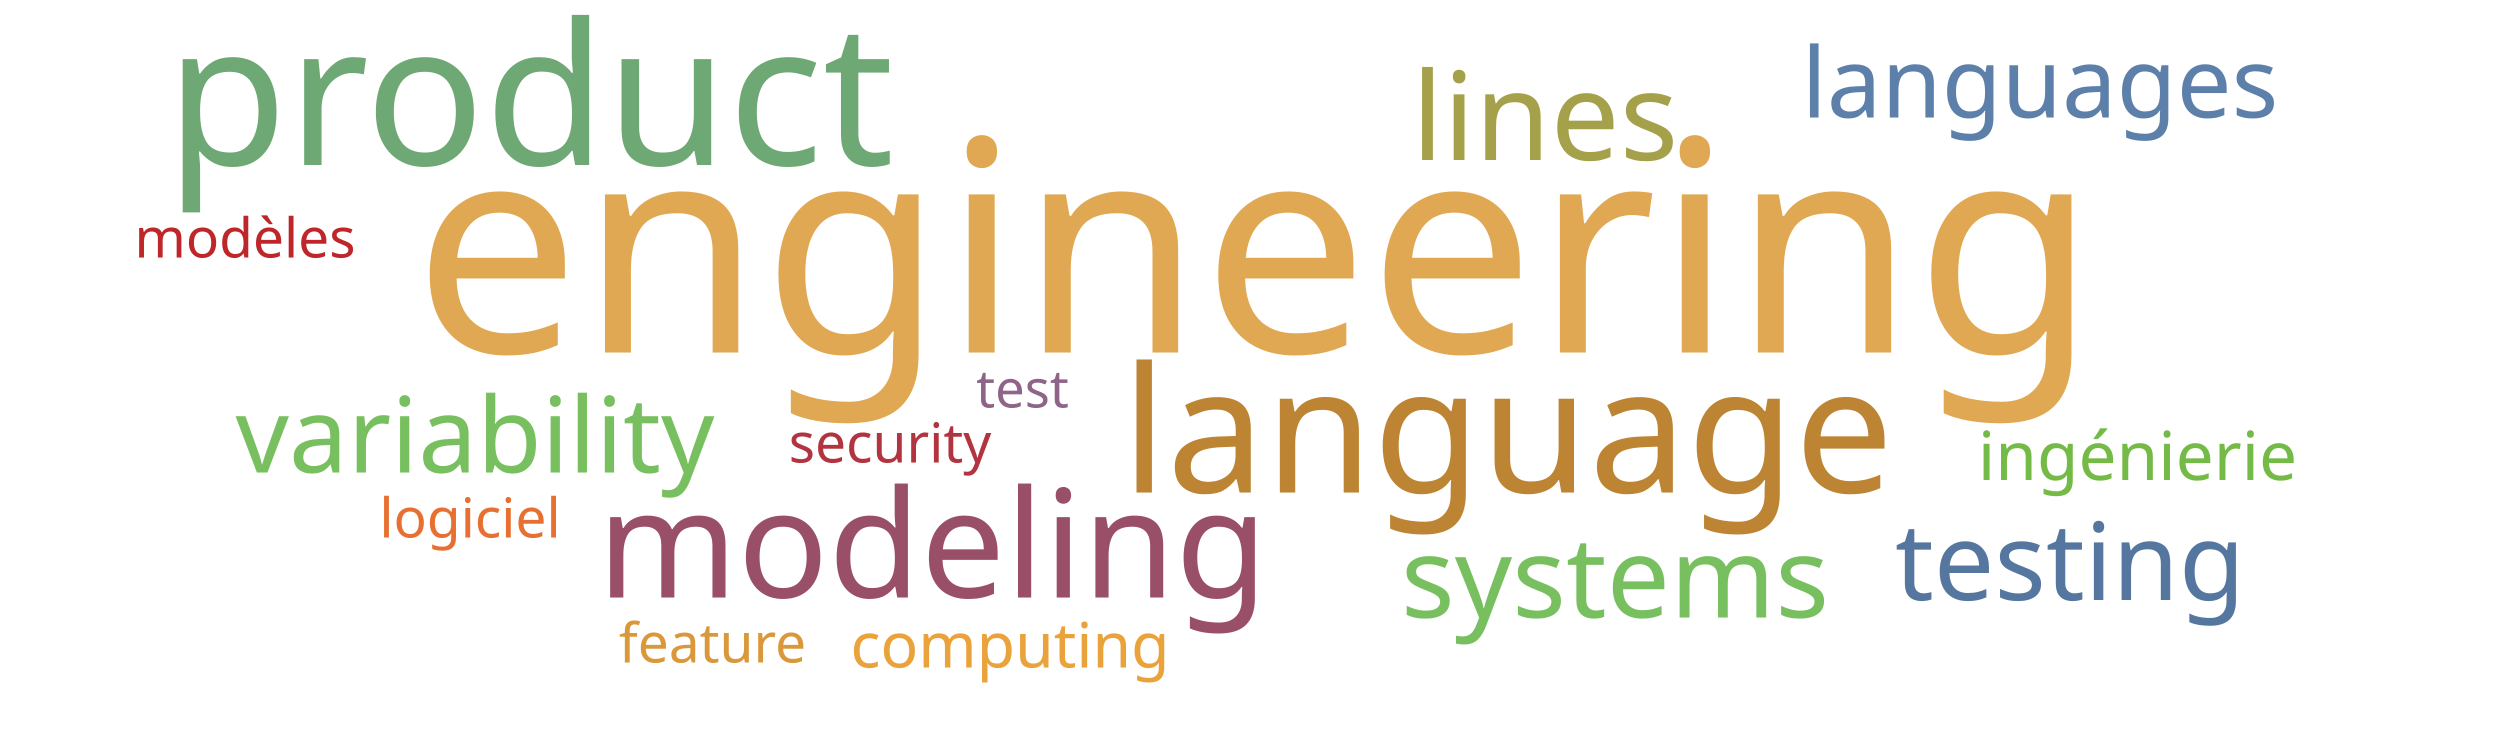
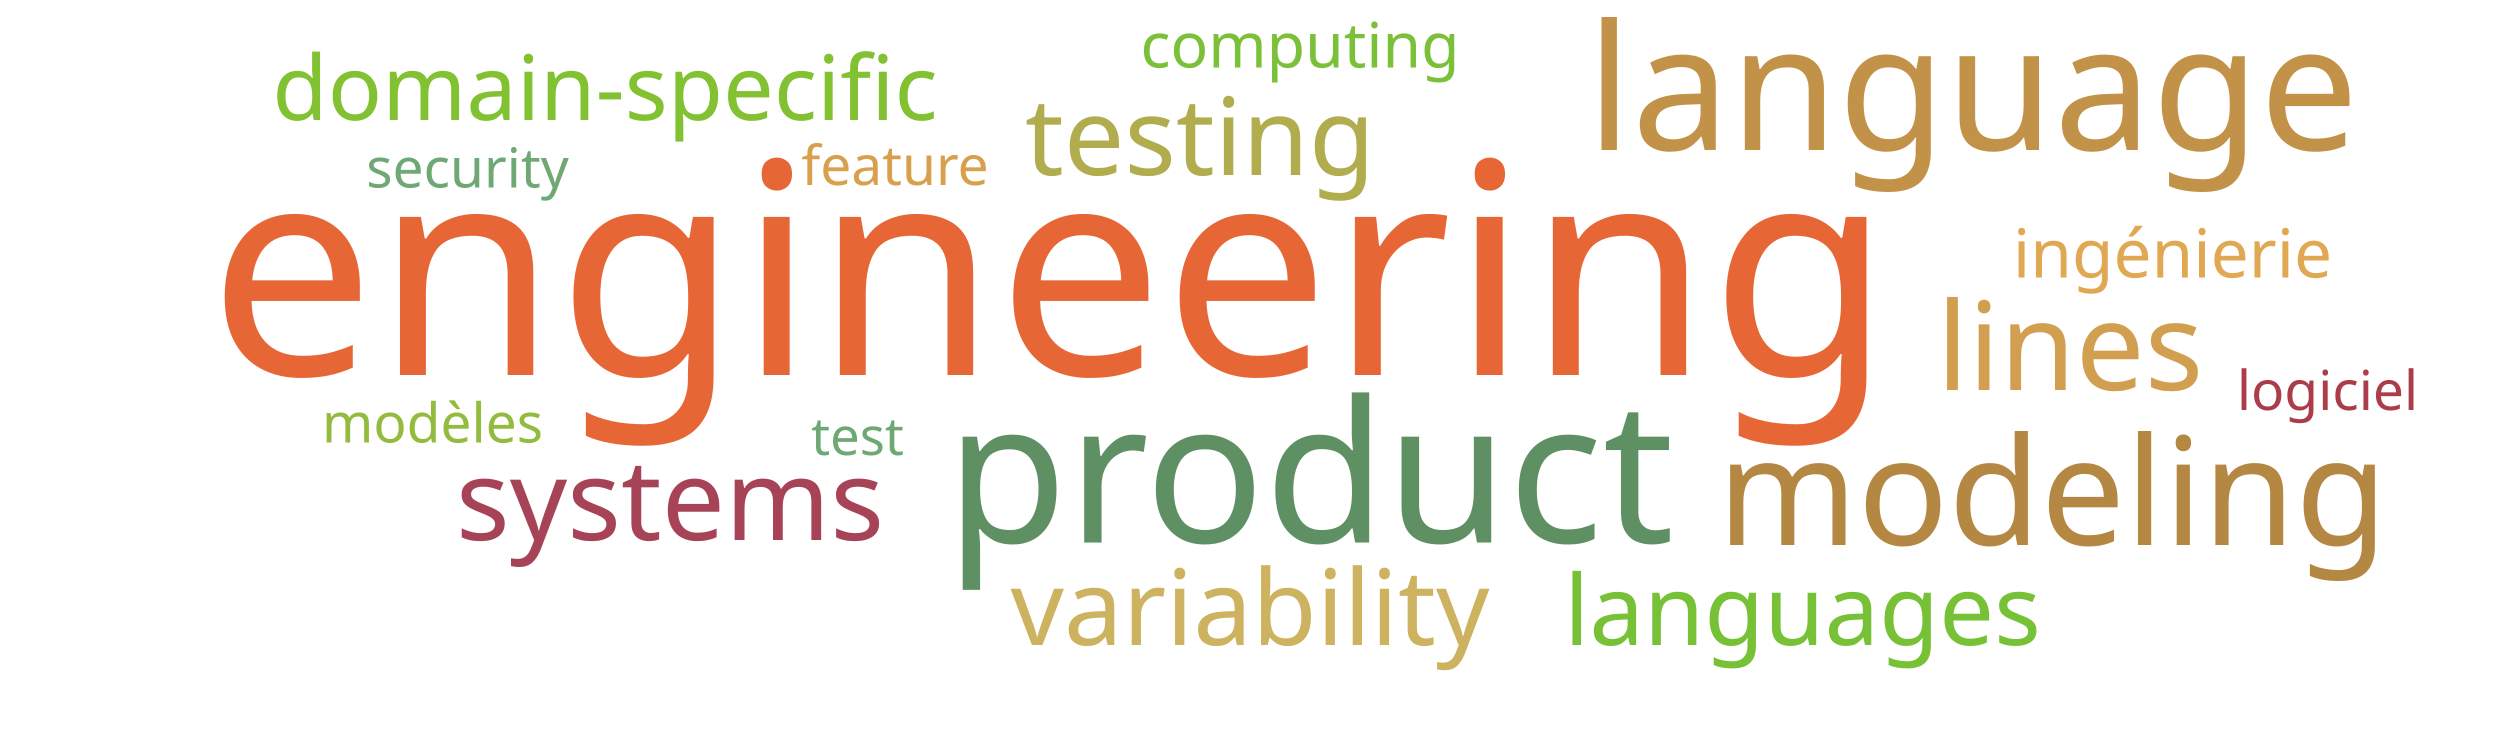
<svg xmlns="http://www.w3.org/2000/svg" width="1000" height="300">
  <g transform="translate(500, 150)">
-     <text text-anchor="middle" style="font-family: Impact; font-size: 118px; fill: #e0a852" transform="translate(2,-9)rotate(0)">engineering</text>
-     <text text-anchor="middle" style="font-family: Impact; font-size: 79px; fill: #6ea874" transform="translate(-288,-84)rotate(0)">product</text>
-     <text text-anchor="middle" style="font-family: Impact; font-size: 70px; fill: #bc8433" transform="translate(103,47)rotate(0)">language</text>
-     <text text-anchor="middle" style="font-family: Impact; font-size: 60px; fill: #9a4f69" transform="translate(-127,89)rotate(0)">modeling</text>
-     <text text-anchor="middle" style="font-family: Impact; font-size: 49px; fill: #a5a14a" transform="translate(118,-86)rotate(0)">lines</text>
-     <text text-anchor="middle" style="font-family: Impact; font-size: 45px; fill: #78c05f" transform="translate(146,97)rotate(0)">systems</text>
-     <text text-anchor="middle" style="font-family: Impact; font-size: 43px; fill: #55769e" transform="translate(328,90)rotate(0)">testing</text>
-     <text text-anchor="middle" style="font-family: Impact; font-size: 42px; fill: #78c05f" transform="translate(-310,39)rotate(0)">variability</text>
-     <text text-anchor="middle" style="font-family: Impact; font-size: 39px; fill: #5c80aa" transform="translate(316,-103)rotate(0)">languages</text>
-     <text text-anchor="middle" style="font-family: Impact; font-size: 27px; fill: #74ba46" transform="translate(355,42)rotate(0)">ingénierie</text>
-     <text text-anchor="middle" style="font-family: Impact; font-size: 25px; fill: #eaa23b" transform="translate(-96,117)rotate(0)">computing</text>
-     <text text-anchor="middle" style="font-family: Impact; font-size: 22px; fill: #b23440" transform="translate(-144,35)rotate(0)">security</text>
-     <text text-anchor="middle" style="font-family: Impact; font-size: 22px; fill: #e76f31" transform="translate(-312,65)rotate(0)">logiciel</text>
-     <text text-anchor="middle" style="font-family: Impact; font-size: 22px; fill: #da983a" transform="translate(-215,115)rotate(0)">feature</text>
-     <text text-anchor="middle" style="font-family: Impact; font-size: 22px; fill: #bf262a" transform="translate(-402,-47)rotate(0)">modèles</text>
-     <text text-anchor="middle" style="font-family: Impact; font-size: 21px; fill: #8e6488" transform="translate(-91,13)rotate(0)">test</text>
+     <text text-anchor="middle" style="font-family: Impact; font-size: 118px; fill: #e76635" transform="translate(-80,0)rotate(0)">engineering</text>
+     <text text-anchor="middle" style="font-family: Impact; font-size: 79px; fill: #5e9063" transform="translate(24,67)rotate(0)">product</text>
+     <text text-anchor="middle" style="font-family: Impact; font-size: 70px; fill: #c39249" transform="translate(289,-90)rotate(0)">language</text>
+     <text text-anchor="middle" style="font-family: Impact; font-size: 60px; fill: #b48742" transform="translate(321,68)rotate(0)">modeling</text>
+     <text text-anchor="middle" style="font-family: Impact; font-size: 49px; fill: #d19f4f" transform="translate(328,6)rotate(0)">lines</text>
+     <text text-anchor="middle" style="font-family: Impact; font-size: 45px; fill: #a74356" transform="translate(-232,66)rotate(0)">systems</text>
+     <text text-anchor="middle" style="font-family: Impact; font-size: 43px; fill: #b1ad4e" transform="translate(-20,-80)rotate(0)">testing</text>
+     <text text-anchor="middle" style="font-family: Impact; font-size: 42px; fill: #cdb25f" transform="translate(0,108)rotate(0)">variability</text>
+     <text text-anchor="middle" style="font-family: Impact; font-size: 39px; fill: #76c135" transform="translate(221,108)rotate(0)">languages</text>
+     <text text-anchor="middle" style="font-family: Impact; font-size: 36px; fill: #82c131" transform="translate(-258,-102)rotate(0)">domain-specific</text>
+     <text text-anchor="middle" style="font-family: Impact; font-size: 27px; fill: #e1a853" transform="translate(369,-39)rotate(0)">ingénierie</text>
+     <text text-anchor="middle" style="font-family: Impact; font-size: 25px; fill: #7bc039" transform="translate(20,-123)rotate(0)">computing</text>
+     <text text-anchor="middle" style="font-family: Impact; font-size: 22px; fill: #6ea874" transform="translate(-313,-75)rotate(0)">security</text>
+     <text text-anchor="middle" style="font-family: Impact; font-size: 22px; fill: #ab3d4b" transform="translate(431,14)rotate(0)">logiciel</text>
+     <text text-anchor="middle" style="font-family: Impact; font-size: 22px; fill: #d8a04c" transform="translate(-142,-76)rotate(0)">feature</text>
+     <text text-anchor="middle" style="font-family: Impact; font-size: 22px; fill: #93bb3e" transform="translate(-327,27)rotate(0)">modèles</text>
+     <text text-anchor="middle" style="font-family: Impact; font-size: 21px; fill: #6ea874" transform="translate(-157,32)rotate(0)">test</text>
  </g>
</svg>
